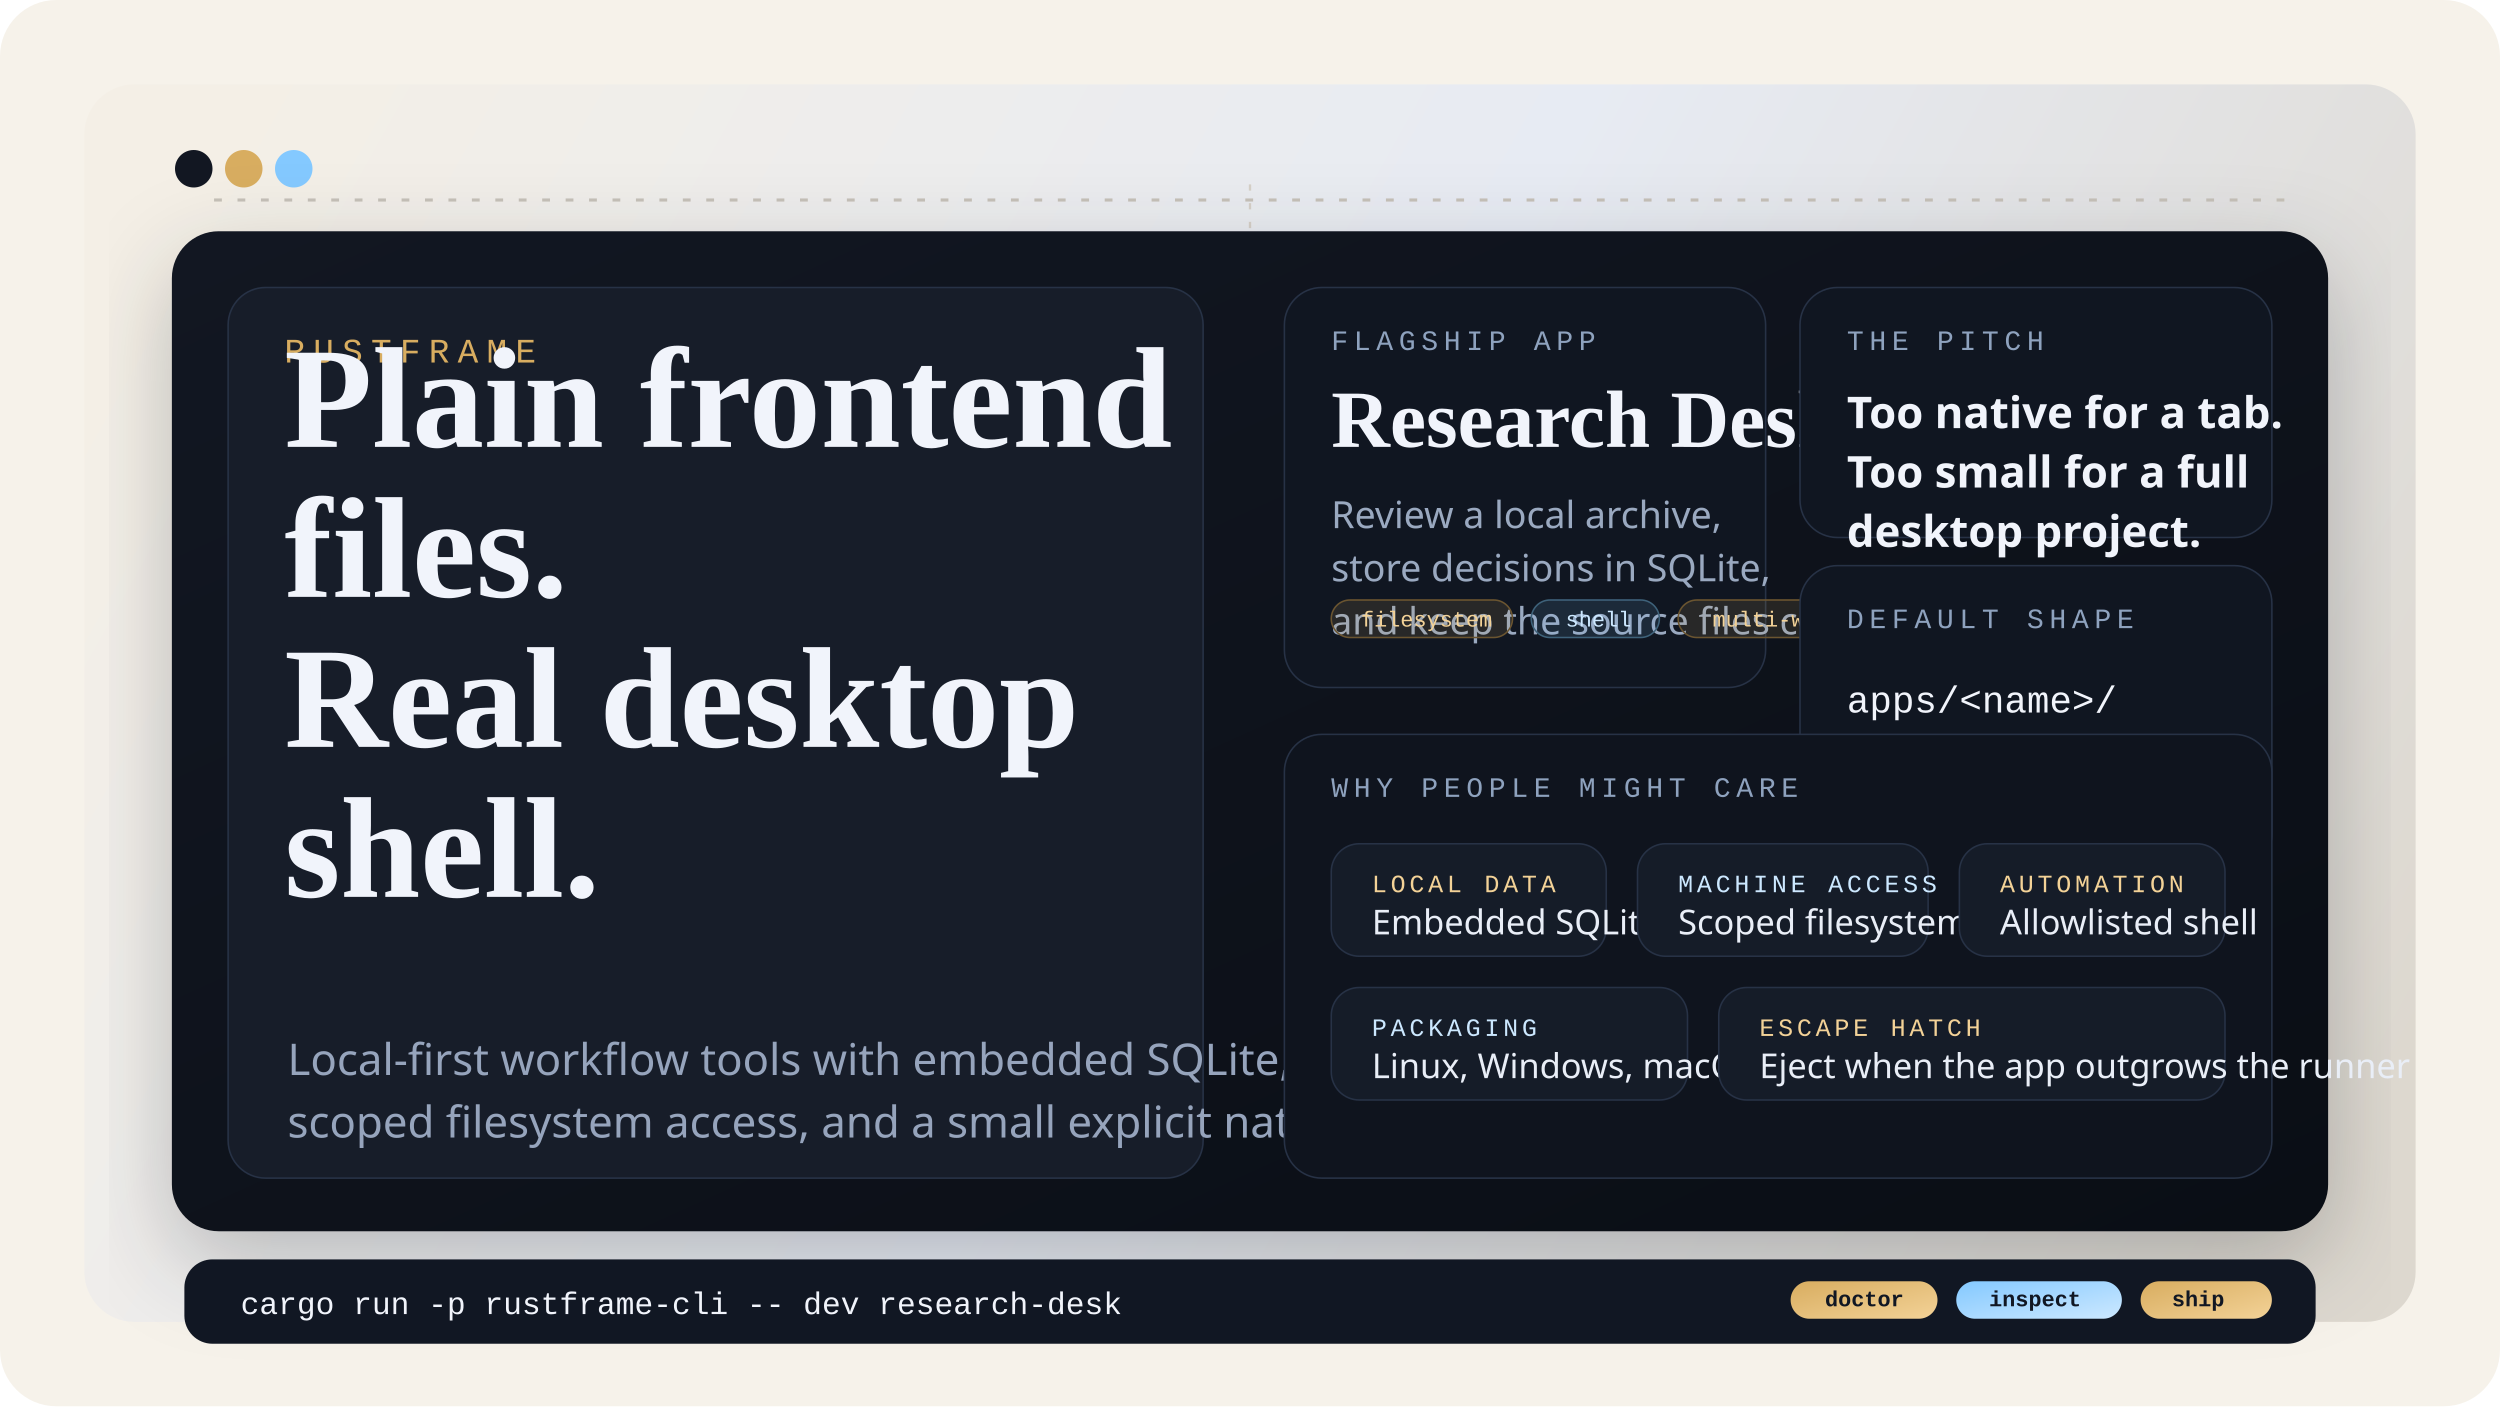
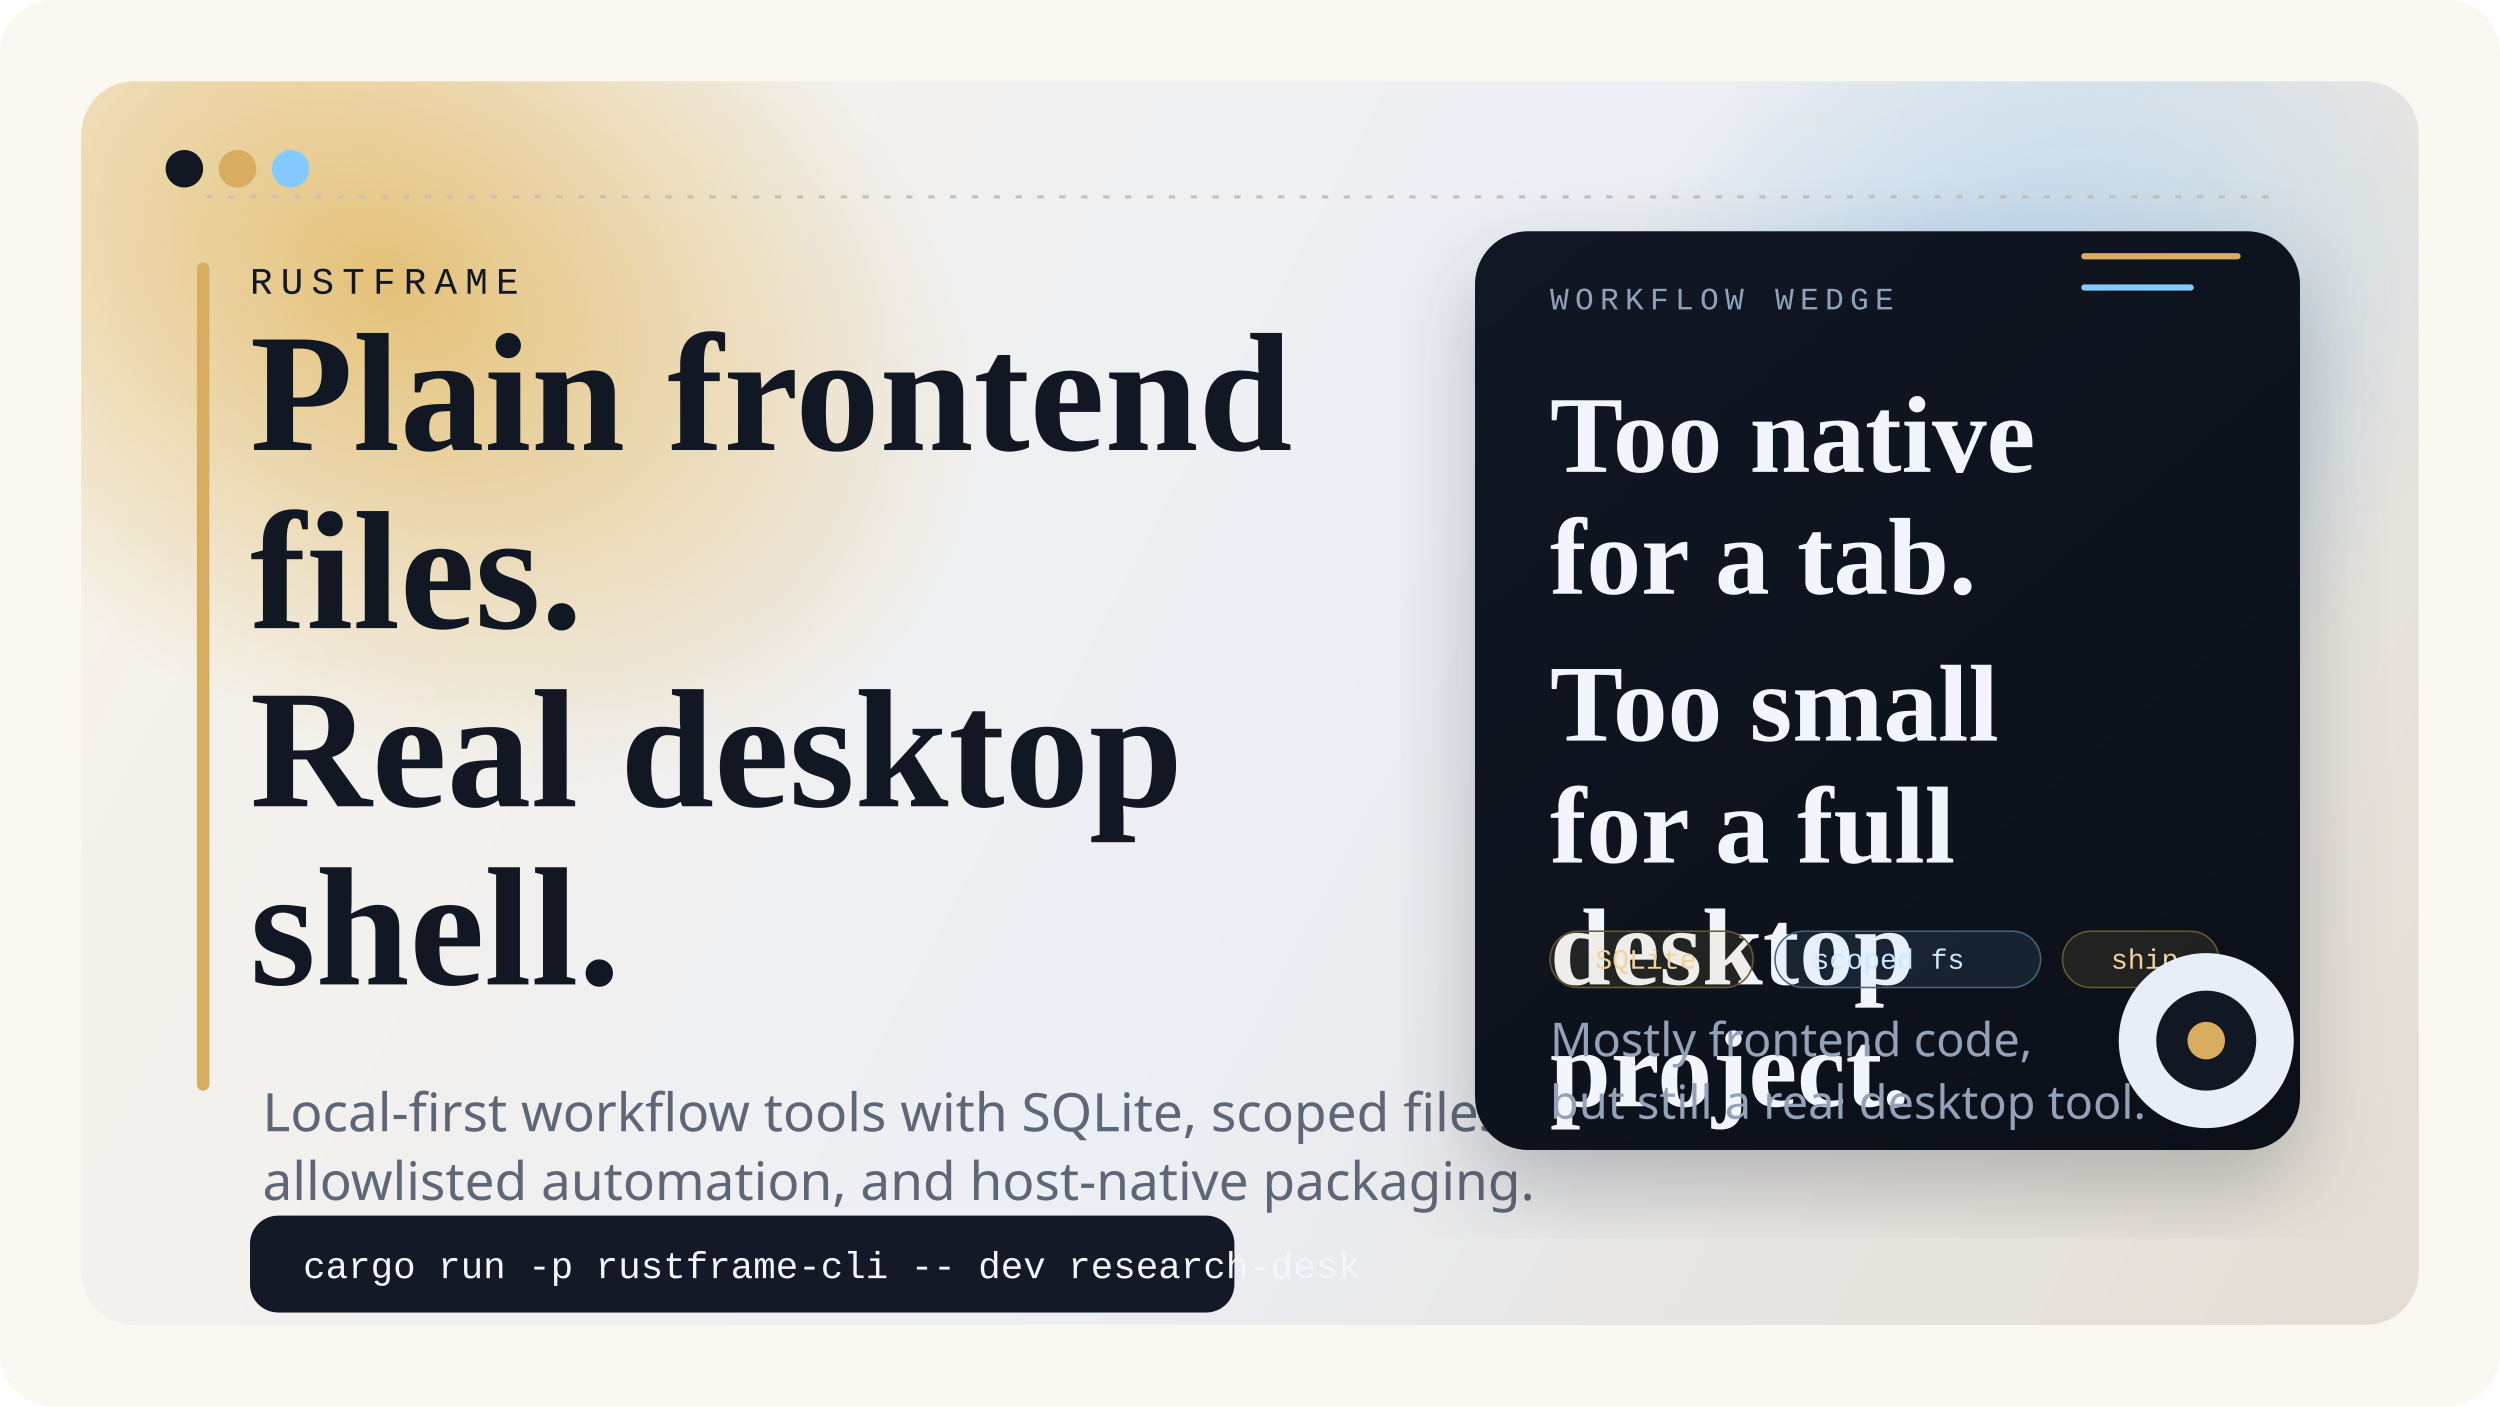
<svg xmlns="http://www.w3.org/2000/svg" width="1600" height="900" viewBox="0 0 1600 900" fill="none">
  <defs>
-     <linearGradient id="bg" x1="140" y1="80" x2="1460" y2="820" gradientUnits="userSpaceOnUse">
-       <stop stop-color="#F4EFE6" />
-       <stop offset="0.5" stop-color="#E7EBF3" />
-       <stop offset="1" stop-color="#DDD8CF" />
+     <linearGradient id="paper" x1="88" y1="72" x2="1512" y2="828" gradientUnits="userSpaceOnUse">
+       <stop stop-color="#F7F2E8" />
+       <stop offset="0.52" stop-color="#ECEFF5" />
+       <stop offset="1" stop-color="#E4DED4" />
    </linearGradient>
-     <linearGradient id="panel" x1="0" y1="0" x2="1" y2="1">
-       <stop stop-color="#121722" />
-       <stop offset="1" stop-color="#0A0E15" />
+     <linearGradient id="ink" x1="962" y1="156" x2="1452" y2="744" gradientUnits="userSpaceOnUse">
+       <stop stop-color="#111723" />
+       <stop offset="1" stop-color="#0A0F18" />
    </linearGradient>
-     <linearGradient id="warm" x1="0" y1="0" x2="1" y2="1">
-       <stop stop-color="#D8AD60" />
-       <stop offset="1" stop-color="#F3D297" />
-     </linearGradient>
-     <linearGradient id="cool" x1="0" y1="0" x2="1" y2="1">
-       <stop stop-color="#84C9FF" />
-       <stop offset="1" stop-color="#CCE8FF" />
-     </linearGradient>
-     <filter id="shadow" x="70" y="50" width="1460" height="820" filterUnits="userSpaceOnUse" color-interpolation-filters="sRGB">
+     <radialGradient id="glowA" cx="0" cy="0" r="1" gradientUnits="userSpaceOnUse" gradientTransform="translate(248 182) rotate(30) scale(404 288)">
+       <stop stop-color="#E4C178" />
+       <stop offset="1" stop-color="#E4C178" stop-opacity="0" />
+     </radialGradient>
+     <radialGradient id="glowB" cx="0" cy="0" r="1" gradientUnits="userSpaceOnUse" gradientTransform="translate(1282 256) rotate(130) scale(340 260)">
+       <stop stop-color="#7EBEF0" stop-opacity="0.52" />
+       <stop offset="1" stop-color="#7EBEF0" stop-opacity="0" />
+     </radialGradient>
+     <filter id="shadow" x="896" y="104" width="632" height="688" filterUnits="userSpaceOnUse" color-interpolation-filters="sRGB">
      <feFlood flood-opacity="0" result="BackgroundImageFix" />
      <feColorMatrix in="SourceAlpha" type="matrix" values="0 0 0 0 0 0 0 0 0 0 0 0 0 0 0 0 0 0 127 0" result="hardAlpha" />
-       <feOffset dy="20" />
-       <feGaussianBlur stdDeviation="30" />
-       <feColorMatrix type="matrix" values="0 0 0 0 0.055 0 0 0 0 0.075 0 0 0 0 0.11 0 0 0 0.24 0" />
+       <feOffset dy="24" />
+       <feGaussianBlur stdDeviation="28" />
+       <feColorMatrix type="matrix" values="0 0 0 0 0.05 0 0 0 0 0.07 0 0 0 0 0.11 0 0 0 0.24 0" />
      <feBlend mode="normal" in2="BackgroundImageFix" result="effect1_dropShadow_0_1" />
      <feBlend mode="normal" in="SourceGraphic" in2="effect1_dropShadow_0_1" result="shape" />
    </filter>
  </defs>
-   <rect width="1600" height="900" rx="36" fill="#F6F2EA" />
-   <rect x="54" y="54" width="1492" height="792" rx="32" fill="url(#bg)" />
-   <path d="M137 128H1463" stroke="#C6C1B8" stroke-width="2" stroke-dasharray="5 10" />
-   <path d="M800 118V786" stroke="#D6D0C7" stroke-width="1.5" stroke-dasharray="4 8" />
-   <circle cx="124" cy="108" r="12" fill="#121722" />
-   <circle cx="156" cy="108" r="12" fill="#D8AD60" />
-   <circle cx="188" cy="108" r="12" fill="#84C9FF" />
+   <rect width="1600" height="900" rx="34" fill="#FBF8F2" />
+   <rect x="52" y="52" width="1496" height="796" rx="34" fill="url(#paper)" />
+   <rect x="52" y="52" width="1496" height="796" rx="34" fill="url(#glowA)" />
+   <rect x="52" y="52" width="1496" height="796" rx="34" fill="url(#glowB)" />
+   <path d="M132 126H1458" stroke="#C8C0B4" stroke-width="2" stroke-dasharray="4 10" />
+   <circle cx="118" cy="108" r="12" fill="#111723" />
+   <circle cx="152" cy="108" r="12" fill="#D8AD60" />
+   <circle cx="186" cy="108" r="12" fill="#84C9FF" />
+   <rect x="126" y="168" width="8" height="530" rx="4" fill="#D8AD60" />
+   <text x="160" y="188" fill="#111723" font-family="'Courier New', monospace" font-size="24" letter-spacing="5.28">RUSTFRAME</text>
+   <text x="160" y="288" fill="#111723" font-family="Georgia, 'Times New Roman', serif" font-size="108" font-weight="700">
+     <tspan x="160" dy="0">Plain frontend</tspan>
+     <tspan x="160" dy="114">files.</tspan>
+     <tspan x="160" dy="114">Real desktop</tspan>
+     <tspan x="160" dy="114">shell.</tspan>
+   </text>
+   <text x="168" y="724" fill="#5E6777" font-family="'Avenir Next', 'Segoe UI', sans-serif" font-size="34">
+     <tspan x="168" dy="0">Local-first workflow tools with SQLite, scoped filesystem access,</tspan>
+     <tspan x="168" dy="44">allowlisted automation, and host-native packaging.</tspan>
+   </text>
+   <rect x="160" y="778" width="630" height="62" rx="18" fill="#131927" />
+   <text x="194" y="818" fill="#F4F6FB" font-family="'Courier New', monospace" font-size="24">cargo run -p rustframe-cli -- dev research-desk</text>
  <g filter="url(#shadow)">
-     <rect x="110" y="148" width="1380" height="640" rx="30" fill="url(#panel)" />
+     <rect x="944" y="148" width="528" height="588" rx="34" fill="url(#ink)" />
  </g>
-   <rect x="146" y="184" width="624" height="570" rx="24" fill="#171D29" stroke="#273246" />
-   <text x="182" y="232" fill="#D8AD60" font-family="'Courier New', monospace" font-size="22" letter-spacing="5.28">RUSTFRAME</text>
-   <text x="182" y="286" fill="#F1F4FB" font-family="Georgia, 'Times New Roman', serif" font-size="92" font-weight="700">
-     <tspan x="182" dy="0">Plain frontend</tspan>
-     <tspan x="182" dy="96">files.</tspan>
-     <tspan x="182" dy="96">Real desktop</tspan>
-     <tspan x="182" dy="96">shell.</tspan>
+   <text x="992" y="198" fill="#8FA1BB" font-family="'Courier New', monospace" font-size="20" letter-spacing="4">WORKFLOW WEDGE</text>
+   <text x="992" y="302" fill="#F2F5FB" font-family="Georgia, 'Times New Roman', serif" font-size="70" font-weight="700">
+     <tspan x="992" dy="0">Too native</tspan>
+     <tspan x="992" dy="78">for a tab.</tspan>
+     <tspan x="992" dy="94">Too small</tspan>
+     <tspan x="992" dy="78">for a full</tspan>
+     <tspan x="992" dy="78">desktop</tspan>
+     <tspan x="992" dy="78">project.</tspan>
  </text>
-   <text x="184" y="688" fill="#96A4BC" font-family="'Avenir Next', 'Segoe UI', sans-serif" font-size="28">
-     <tspan x="184" dy="0">Local-first workflow tools with embedded SQLite,</tspan>
-     <tspan x="184" dy="40">scoped filesystem access, and a small explicit native surface.</tspan>
+   <rect x="992" y="596" width="130" height="36" rx="18" fill="#D8AD601C" stroke="#6B5730" />
+   <text x="1021" y="620" fill="#F3D297" font-family="'Courier New', monospace" font-size="18">SQLite</text>
+   <rect x="1136" y="596" width="170" height="36" rx="18" fill="#84C9FF1A" stroke="#446580" />
+   <text x="1160" y="620" fill="#CCE8FF" font-family="'Courier New', monospace" font-size="18">scoped fs</text>
+   <rect x="1320" y="596" width="100" height="36" rx="18" fill="#D8AD601C" stroke="#6B5730" />
+   <text x="1351" y="620" fill="#F3D297" font-family="'Courier New', monospace" font-size="18">ship</text>
+   <text x="992" y="676" fill="#93A2B8" font-family="'Avenir Next', 'Segoe UI', sans-serif" font-size="30">
+     <tspan x="992" dy="0">Mostly frontend code,</tspan>
+     <tspan x="992" dy="40">but still a real desktop tool.</tspan>
  </text>
-   <rect x="822" y="184" width="308" height="256" rx="24" fill="#101621" stroke="#273246" />
-   <text x="852" y="224" fill="#8EA2BE" font-family="'Courier New', monospace" font-size="18" letter-spacing="3.6">FLAGSHIP APP</text>
-   <text x="852" y="286" fill="#F1F4FB" font-family="Georgia, 'Times New Roman', serif" font-size="52" font-weight="700">Research Desk</text>
-   <text x="852" y="338" fill="#9AA9C0" font-family="'Avenir Next', 'Segoe UI', sans-serif" font-size="24">
-     <tspan x="852" dy="0">Review a local archive,</tspan>
-     <tspan x="852" dy="34">store decisions in SQLite,</tspan>
-     <tspan x="852" dy="34">and keep the source files close.</tspan>
-   </text>
-   <rect x="852" y="384" width="116" height="24" rx="12" fill="#D8AD601F" stroke="#6B5530" />
-   <text x="871" y="401" fill="#F3D297" font-family="'Courier New', monospace" font-size="14">filesystem</text>
-   <rect x="980" y="384" width="82" height="24" rx="12" fill="#84C9FF1C" stroke="#3E627A" />
-   <text x="1002" y="401" fill="#CCE8FF" font-family="'Courier New', monospace" font-size="14">shell</text>
-   <rect x="1074" y="384" width="138" height="24" rx="12" fill="#D8AD601F" stroke="#6B5530" />
-   <text x="1096" y="401" fill="#F3D297" font-family="'Courier New', monospace" font-size="14">multi-window</text>
-   <rect x="1152" y="184" width="302" height="160" rx="24" fill="#101621" stroke="#273246" />
-   <text x="1182" y="224" fill="#8EA2BE" font-family="'Courier New', monospace" font-size="18" letter-spacing="3.6">THE PITCH</text>
-   <text x="1182" y="274" fill="#F1F4FB" font-family="'Avenir Next', 'Segoe UI', sans-serif" font-size="28" font-weight="600">
-     <tspan x="1182" dy="0">Too native for a tab.</tspan>
-     <tspan x="1182" dy="38">Too small for a full</tspan>
-     <tspan x="1182" dy="38">desktop project.</tspan>
-   </text>
-   <rect x="1152" y="362" width="302" height="196" rx="24" fill="#101621" stroke="#273246" />
-   <text x="1182" y="402" fill="#8EA2BE" font-family="'Courier New', monospace" font-size="18" letter-spacing="3.6">DEFAULT SHAPE</text>
-   <text x="1182" y="456" fill="#F1F4FB" font-family="'Courier New', monospace" font-size="24">
-     <tspan x="1182" dy="0">apps/&lt;name&gt;/</tspan>
-     <tspan x="1182" dy="34">  index.html</tspan>
-     <tspan x="1182" dy="34">  styles.css</tspan>
-     <tspan x="1182" dy="34">  app.js</tspan>
-     <tspan x="1182" dy="34">  rustframe.json</tspan>
-   </text>
-   <rect x="822" y="470" width="632" height="284" rx="24" fill="#0F141E" stroke="#273246" />
-   <text x="852" y="510" fill="#8EA2BE" font-family="'Courier New', monospace" font-size="18" letter-spacing="3.6">WHY PEOPLE MIGHT CARE</text>
-   <rect x="852" y="540" width="176" height="72" rx="18" fill="#151C28" stroke="#273246" />
-   <text x="878" y="571" fill="#F3D297" font-family="'Courier New', monospace" font-size="16" letter-spacing="2.4">LOCAL DATA</text>
-   <text x="878" y="598" fill="#E9EEF7" font-family="'Avenir Next', 'Segoe UI', sans-serif" font-size="22">Embedded SQLite</text>
-   <rect x="1048" y="540" width="186" height="72" rx="18" fill="#151C28" stroke="#273246" />
-   <text x="1074" y="571" fill="#CCE8FF" font-family="'Courier New', monospace" font-size="16" letter-spacing="2.4">MACHINE ACCESS</text>
-   <text x="1074" y="598" fill="#E9EEF7" font-family="'Avenir Next', 'Segoe UI', sans-serif" font-size="22">Scoped filesystem</text>
-   <rect x="1254" y="540" width="170" height="72" rx="18" fill="#151C28" stroke="#273246" />
-   <text x="1280" y="571" fill="#F3D297" font-family="'Courier New', monospace" font-size="16" letter-spacing="2.4">AUTOMATION</text>
-   <text x="1280" y="598" fill="#E9EEF7" font-family="'Avenir Next', 'Segoe UI', sans-serif" font-size="22">Allowlisted shell</text>
-   <rect x="852" y="632" width="228" height="72" rx="18" fill="#151C28" stroke="#273246" />
-   <text x="878" y="663" fill="#CCE8FF" font-family="'Courier New', monospace" font-size="16" letter-spacing="2.4">PACKAGING</text>
-   <text x="878" y="690" fill="#E9EEF7" font-family="'Avenir Next', 'Segoe UI', sans-serif" font-size="22">Linux, Windows, macOS</text>
-   <rect x="1100" y="632" width="324" height="72" rx="18" fill="#151C28" stroke="#273246" />
-   <text x="1126" y="663" fill="#F3D297" font-family="'Courier New', monospace" font-size="16" letter-spacing="2.4">ESCAPE HATCH</text>
-   <text x="1126" y="690" fill="#E9EEF7" font-family="'Avenir Next', 'Segoe UI', sans-serif" font-size="22">Eject when the app outgrows the runner</text>
-   <rect x="118" y="806" width="1364" height="54" rx="18" fill="#111723" />
-   <text x="154" y="841" fill="#F1F4FB" font-family="'Courier New', monospace" font-size="20">cargo run -p rustframe-cli -- dev research-desk</text>
-   <rect x="1146" y="820" width="94" height="24" rx="12" fill="url(#warm)" />
-   <text x="1168" y="836" fill="#111723" font-family="'Courier New', monospace" font-size="14" font-weight="700">doctor</text>
-   <rect x="1252" y="820" width="106" height="24" rx="12" fill="url(#cool)" />
-   <text x="1273" y="836" fill="#111723" font-family="'Courier New', monospace" font-size="14" font-weight="700">inspect</text>
-   <rect x="1370" y="820" width="84" height="24" rx="12" fill="url(#warm)" />
-   <text x="1390" y="836" fill="#111723" font-family="'Courier New', monospace" font-size="14" font-weight="700">ship</text>
+   <path d="M1334 164L1432 164" stroke="#D8AD60" stroke-width="4" stroke-linecap="round" />
+   <path d="M1334 184L1402 184" stroke="#84C9FF" stroke-width="4" stroke-linecap="round" />
+   <circle cx="1412" cy="666" r="56" fill="#E7EEF7" />
+   <circle cx="1412" cy="666" r="32" fill="#111723" />
+   <circle cx="1412" cy="666" r="12" fill="#D8AD60" />
</svg>
